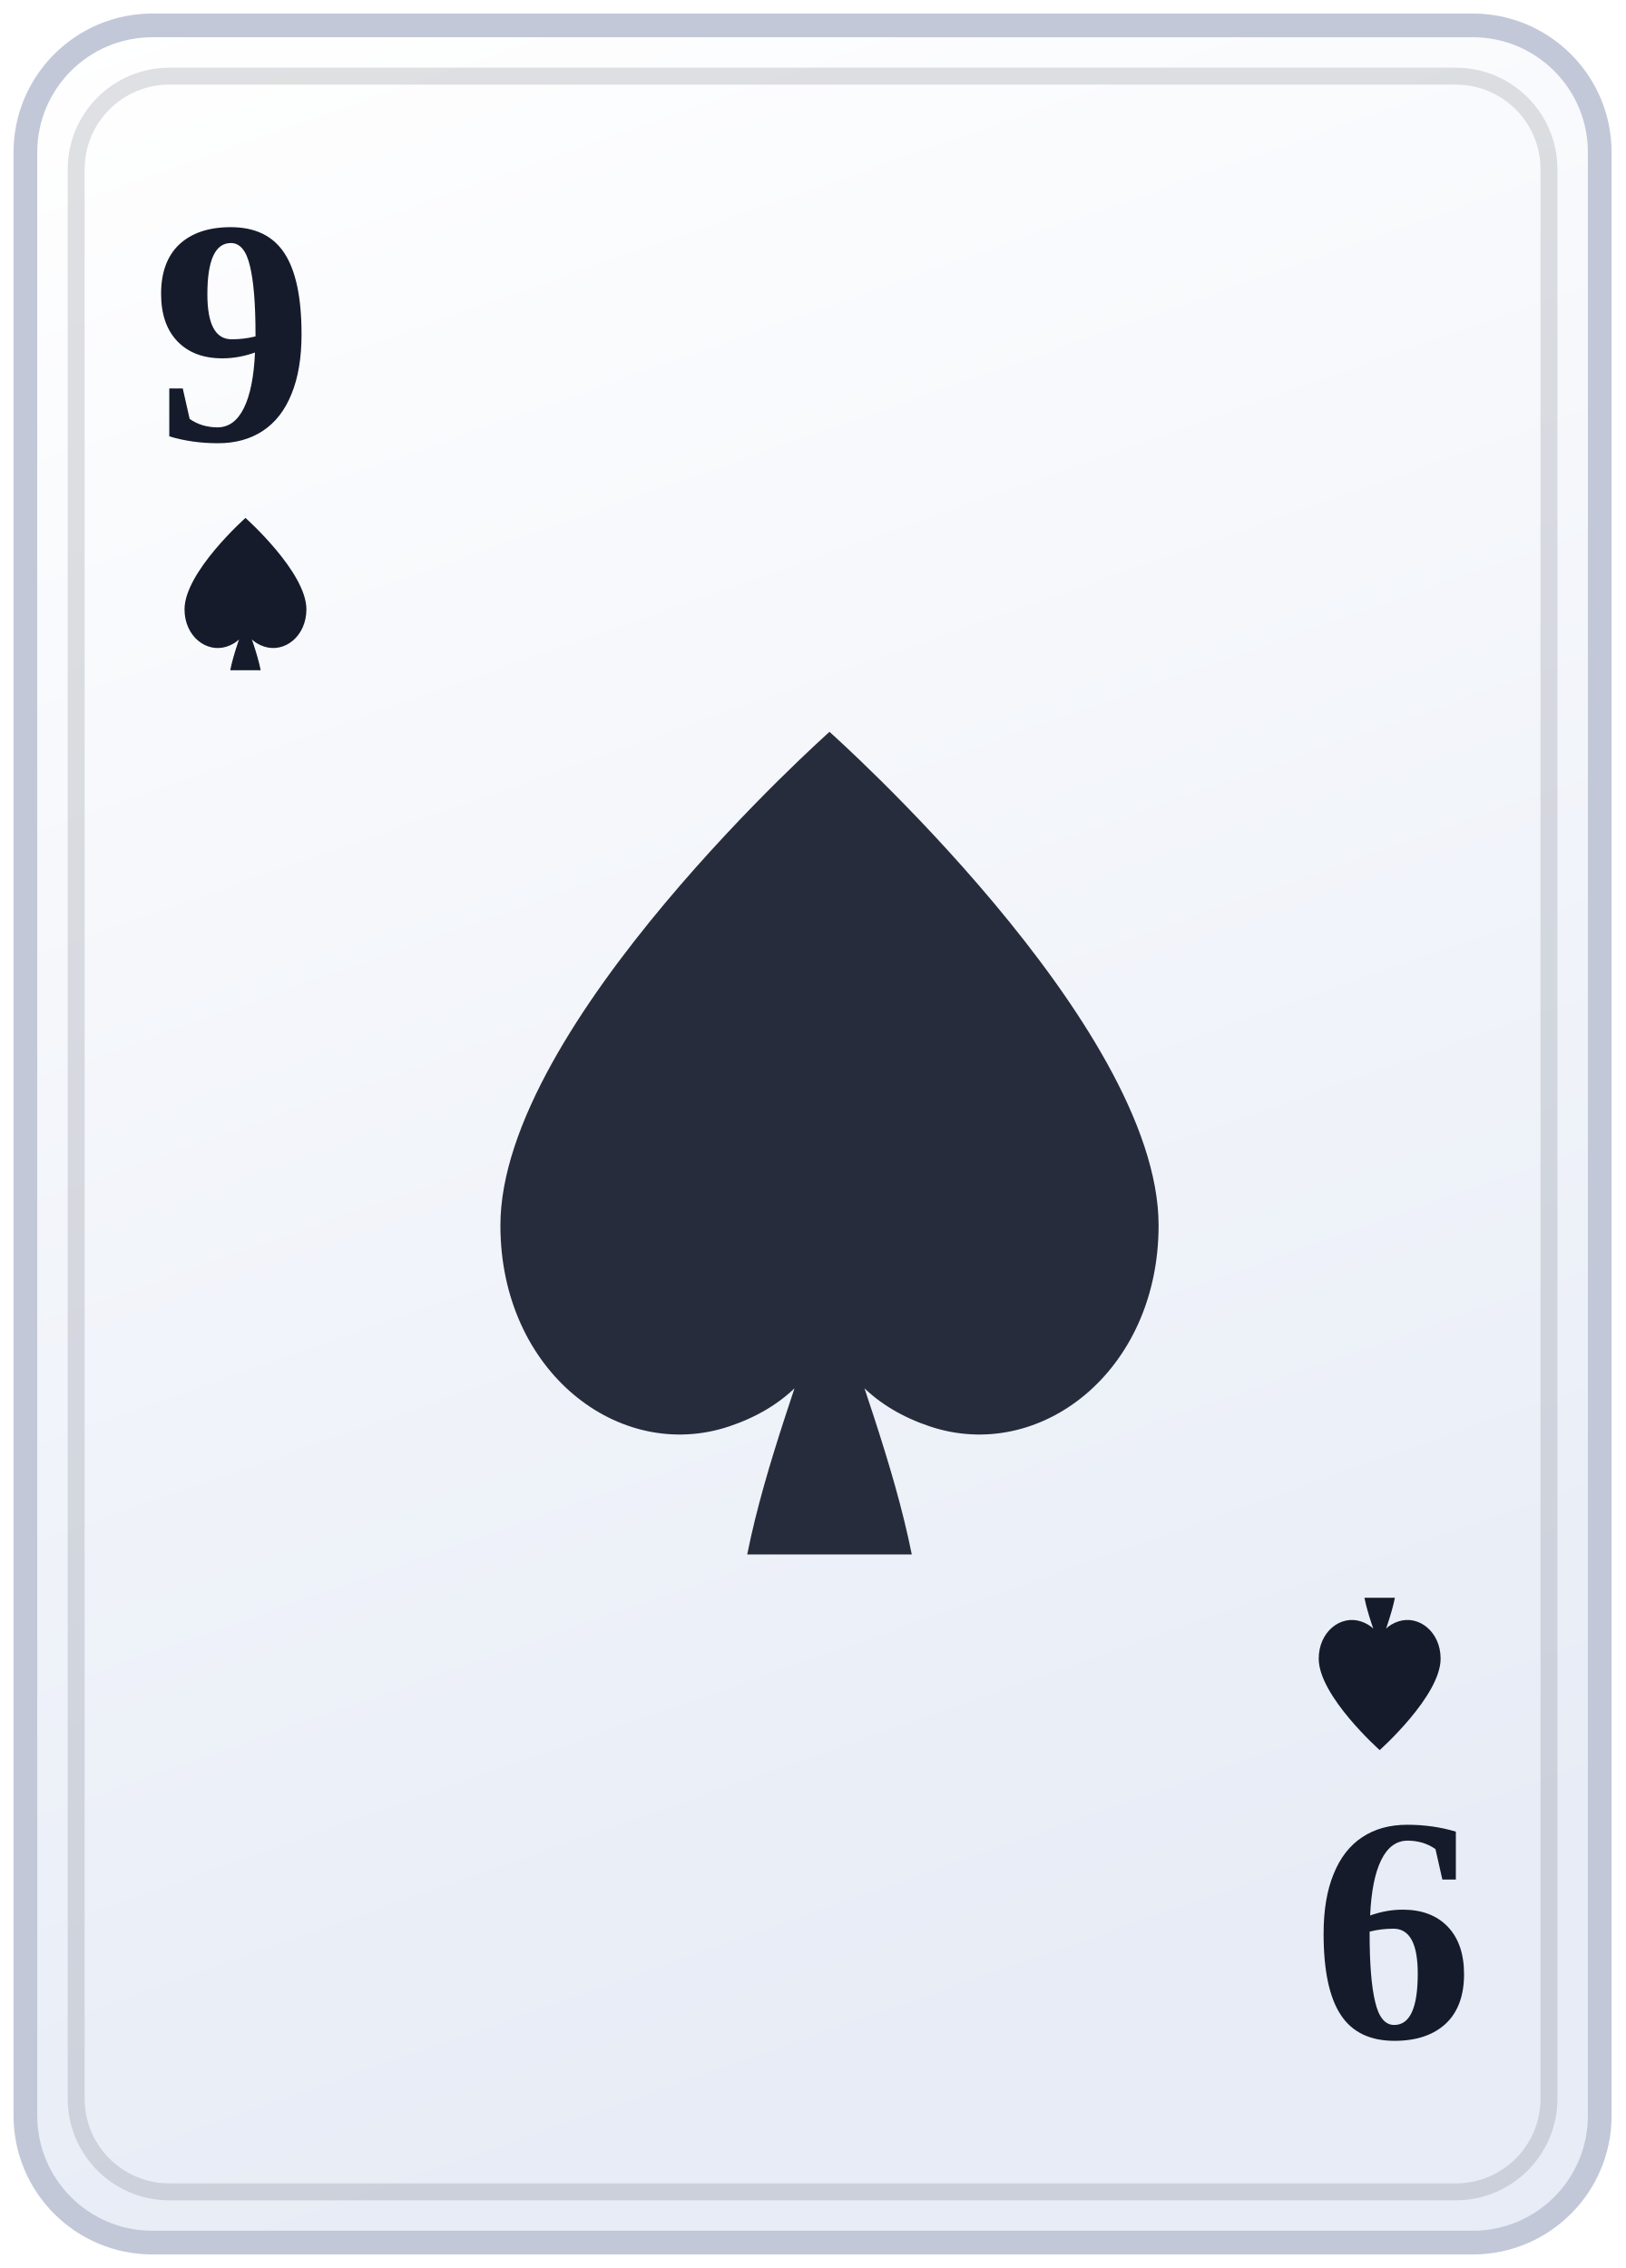
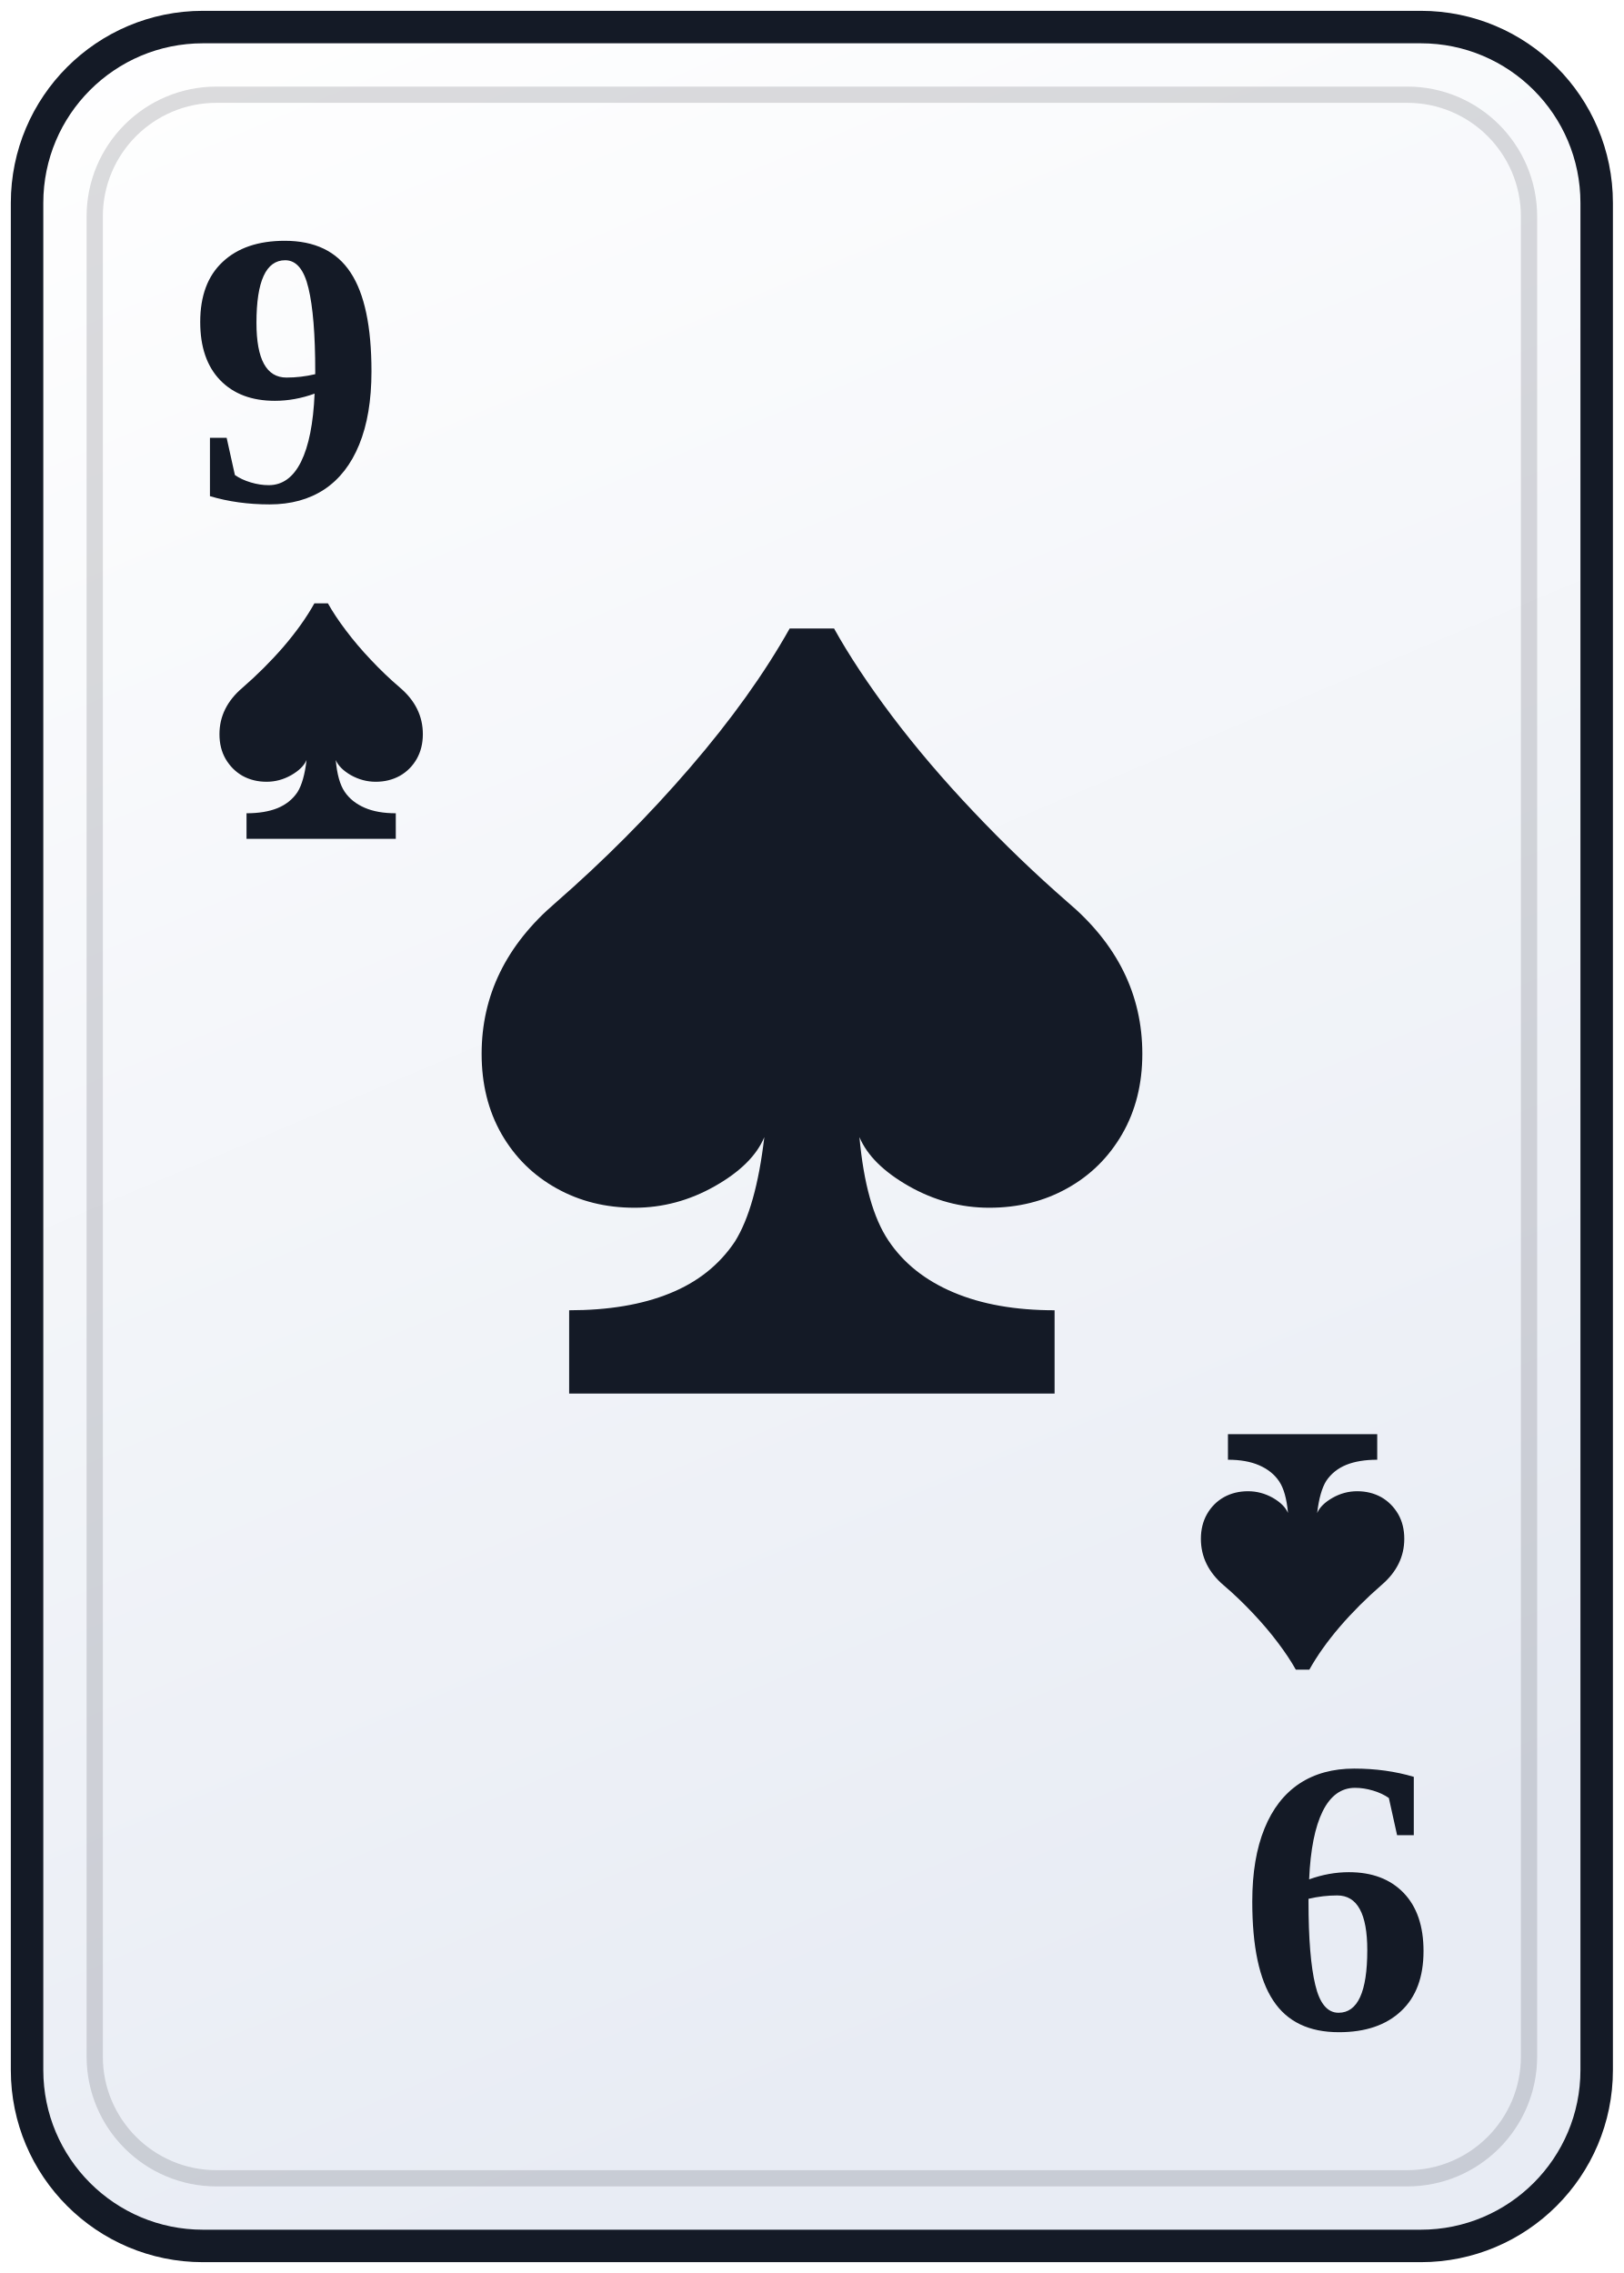
- <svg xmlns="http://www.w3.org/2000/svg" viewBox="0 0 96 134" width="96" height="134">
+ <svg xmlns="http://www.w3.org/2000/svg" viewBox="0 0 120 168" width="120" height="168">
  <defs>
-     <linearGradient id="paper" x1="0" y1="0" x2="0.25" y2="1">
+     <linearGradient id="paper" x1="0" y1="0" x2="0.3" y2="1">
      <stop offset="0" stop-color="#ffffff" />
-       <stop offset="1" stop-color="#e7ecf6" />
+       <stop offset="1" stop-color="#e8ecf4" />
    </linearGradient>
  </defs>
-   <rect x="1.5" y="1.5" width="93" height="131" rx="7.5" fill="url(#paper)" stroke="#c2c8d8" stroke-width="1.4" />
-   <rect x="4.5" y="4.5" width="87" height="125" rx="5.5" fill="none" stroke="#151b2b" stroke-opacity="0.13" />
-   <text x="9" y="26" font-family="Georgia,'Times New Roman',serif" font-weight="700" font-size="19" fill="#151b2b">9</text>
-   <path d="M50 6C50 6 14 38 14 60c0 16 13 26 25 22 6-2 10-6 11-11 1 5 5 9 11 11 12 4 25-6 25-22C86 38 50 6 50 6Z M50 66c-3 10-7 20-9 30h18c-2-10-6-20-9-30Z" transform="translate(9.5,30) scale(0.1)" fill="#151b2b" />
-   <path d="M50 6C50 6 14 38 14 60c0 16 13 26 25 22 6-2 10-6 11-11 1 5 5 9 11 11 12 4 25-6 25-22C86 38 50 6 50 6Z M50 66c-3 10-7 20-9 30h18c-2-10-6-20-9-30Z" transform="translate(22,40) scale(0.54)" fill="#151b2b" opacity="0.92" />
-   <g transform="rotate(180 48 67)">
-     <text x="9" y="26" font-family="Georgia,'Times New Roman',serif" font-weight="700" font-size="19" fill="#151b2b">9</text>
-     <path d="M50 6C50 6 14 38 14 60c0 16 13 26 25 22 6-2 10-6 11-11 1 5 5 9 11 11 12 4 25-6 25-22C86 38 50 6 50 6Z M50 66c-3 10-7 20-9 30h18c-2-10-6-20-9-30Z" transform="translate(9.5,30) scale(0.1)" fill="#151b2b" />
+   <rect x="2" y="2" width="116" height="164" rx="13" fill="url(#paper)" stroke="#141a26" stroke-width="2.4" />
+   <rect x="7" y="7" width="106" height="154" rx="9" fill="none" stroke="#141a26" stroke-opacity="0.15" stroke-width="1.2" />
+   <g fill="#141a26">
+     <text x="14" y="37" font-family="Georgia,'Times New Roman',serif" font-size="29" font-weight="700">9</text>
+     <text x="15" y="62" font-family="'Segoe UI Symbol','Apple Symbols','Noto Sans Symbols 2','DejaVu Sans',serif" font-size="24">♠</text>
+   </g>
+   <text x="60" y="103" text-anchor="middle" font-family="'Segoe UI Symbol','Apple Symbols','Noto Sans Symbols 2','DejaVu Sans',serif" font-size="78" fill="#141a26">♠</text>
+   <g transform="rotate(180 60 84)">
+     <g fill="#141a26">
+       <text x="14" y="37" font-family="Georgia,'Times New Roman',serif" font-size="29" font-weight="700">9</text>
+       <text x="15" y="62" font-family="'Segoe UI Symbol','Apple Symbols','Noto Sans Symbols 2','DejaVu Sans',serif" font-size="24">♠</text>
+     </g>
  </g>
</svg>
